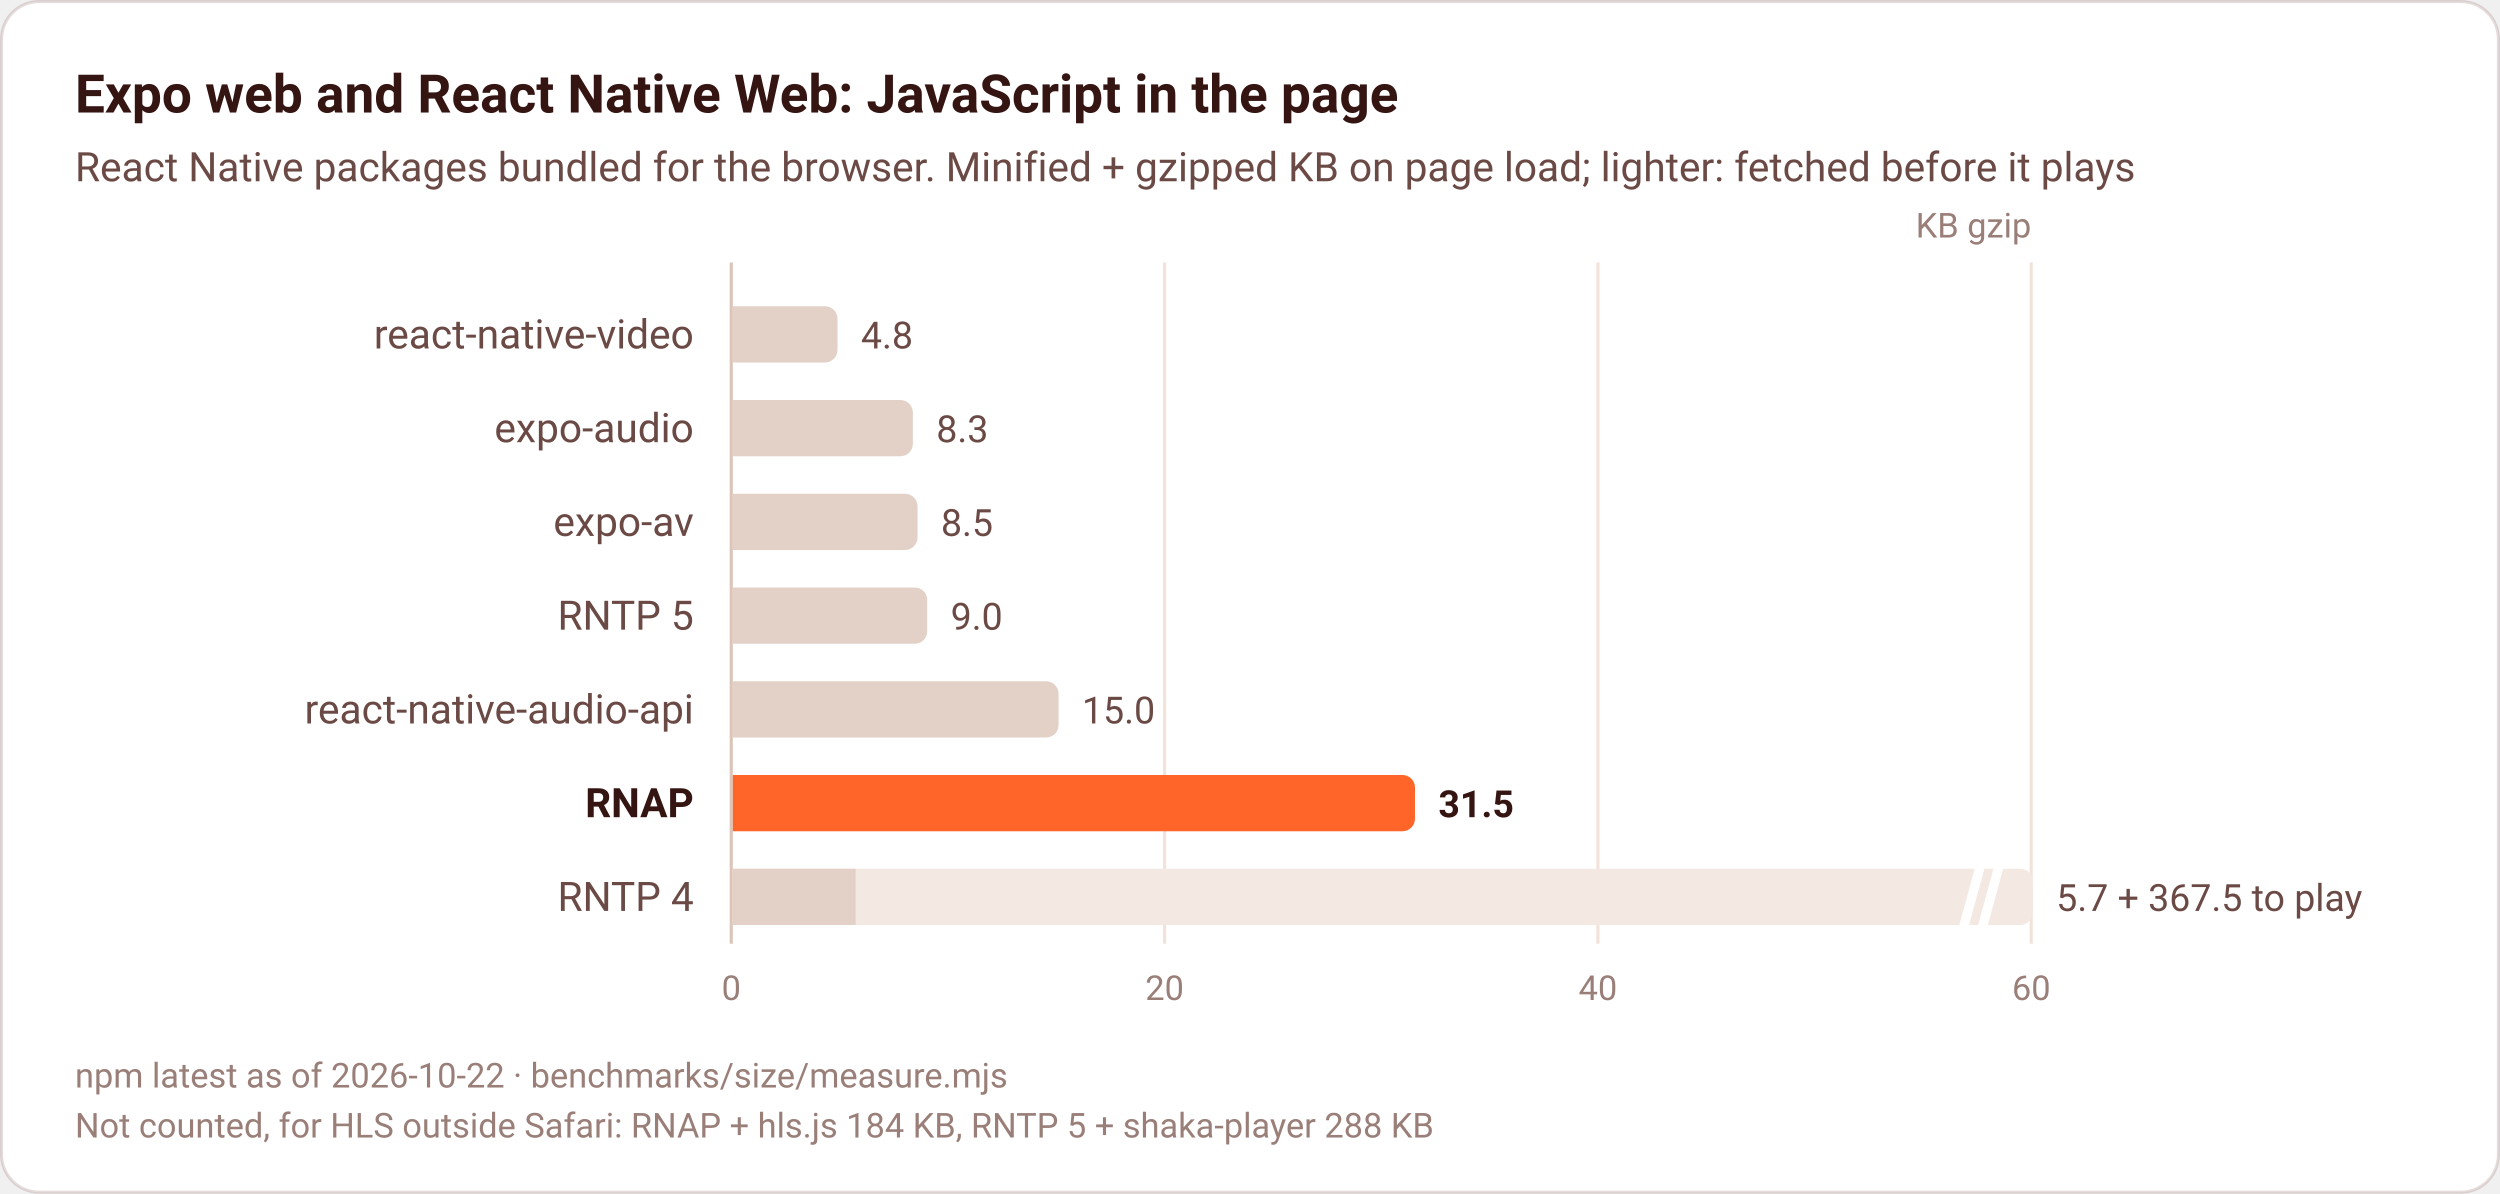
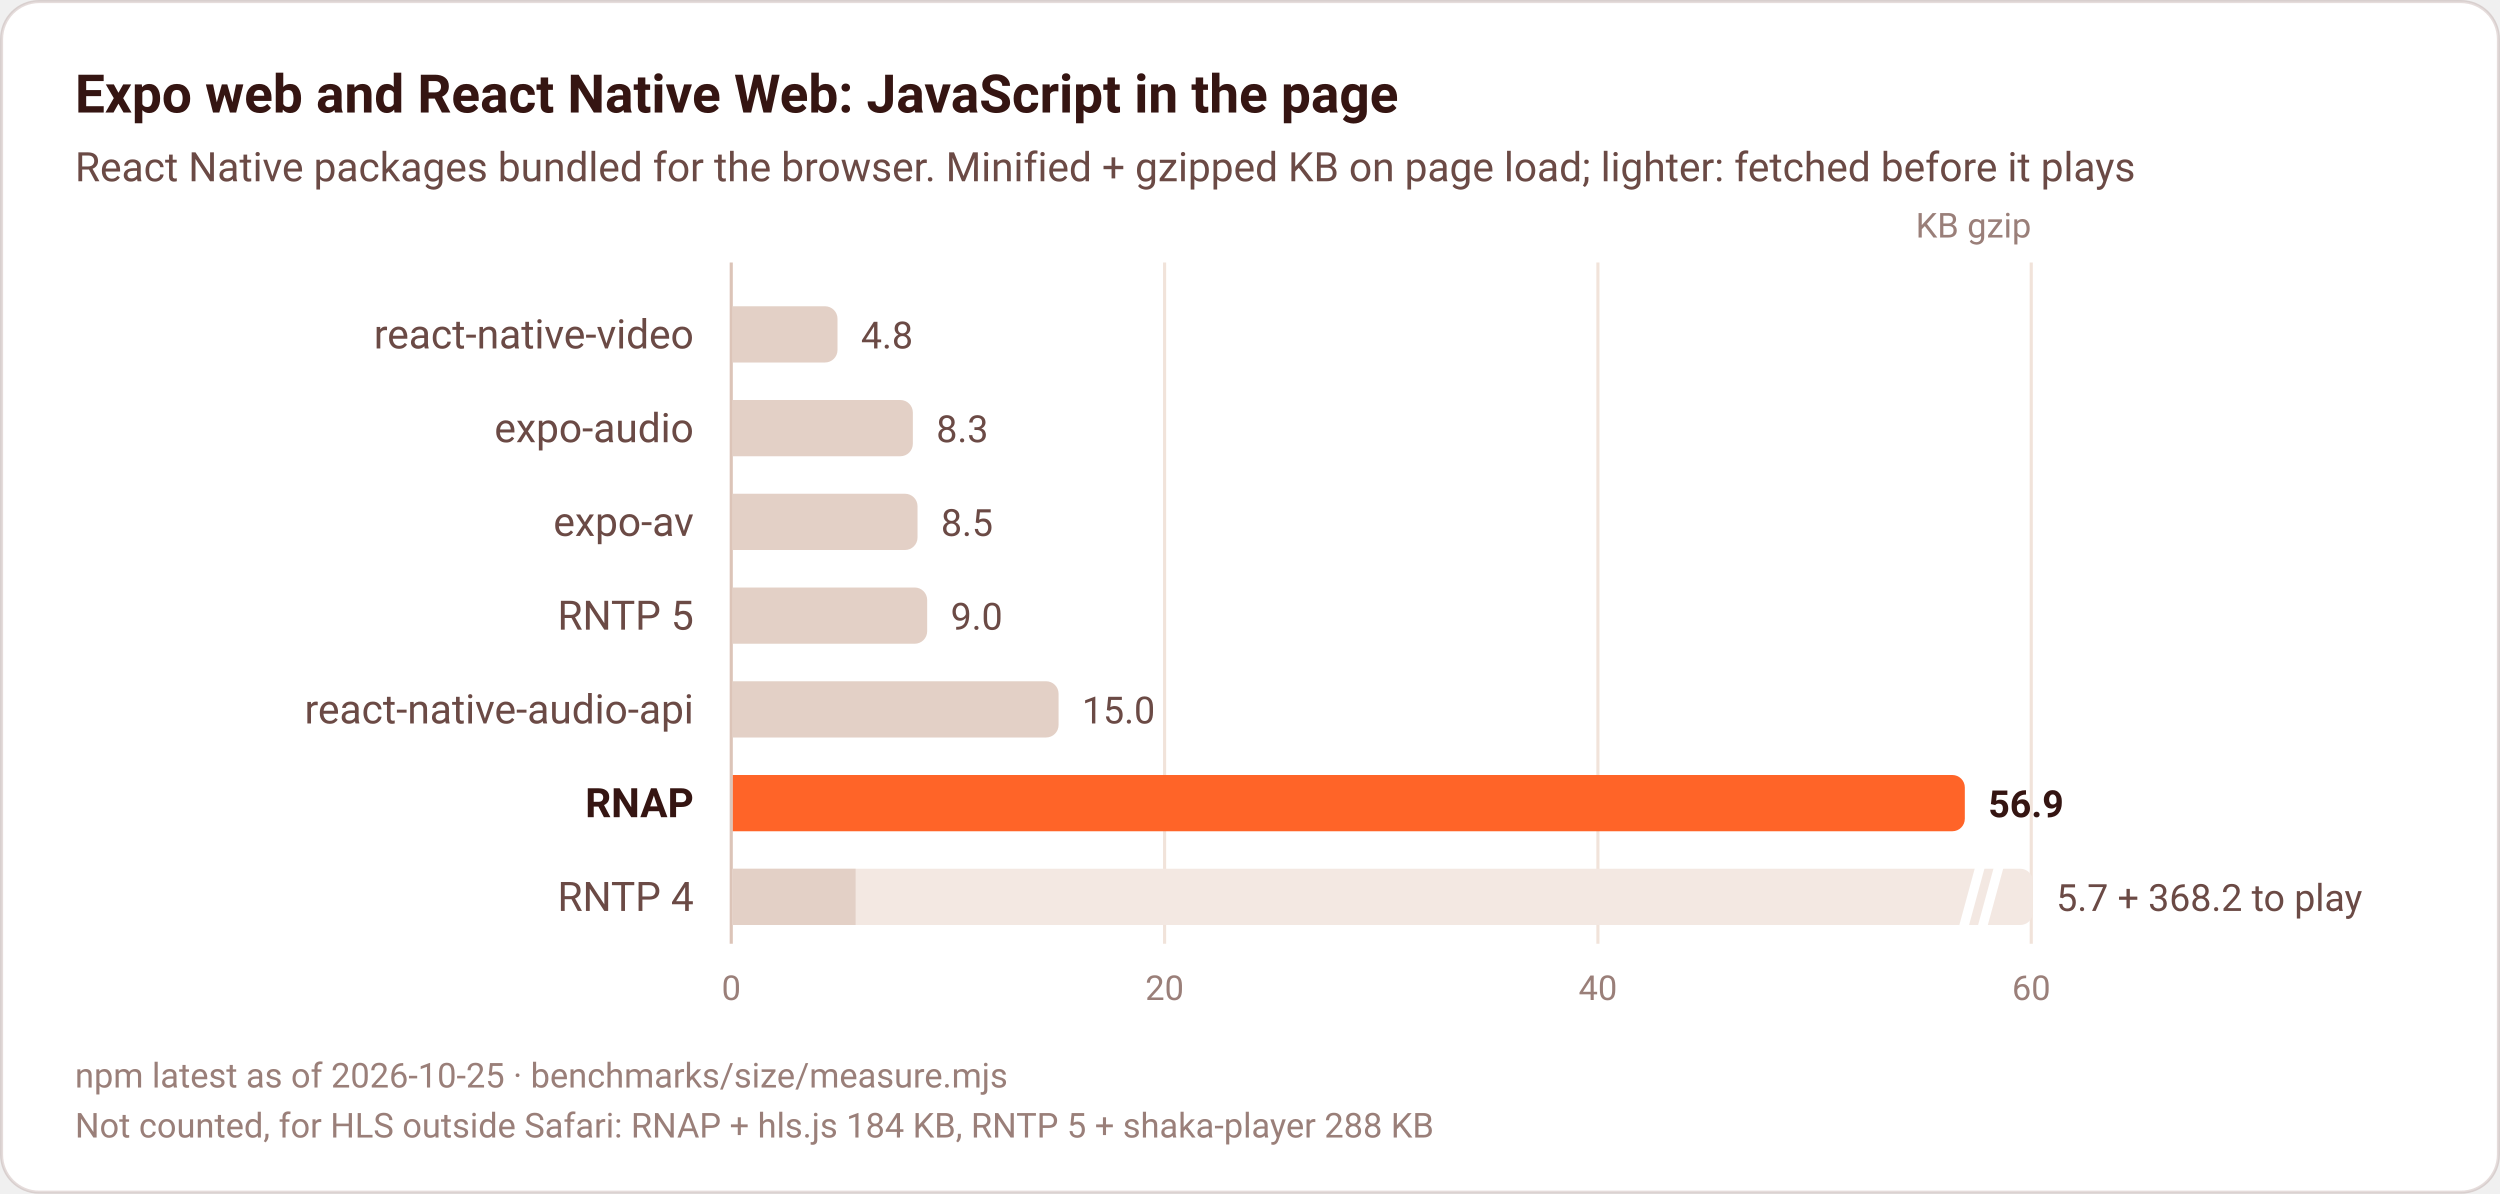
<svg xmlns="http://www.w3.org/2000/svg" width="800" height="382" viewBox="0 0 800 382" font-family="system-ui, -apple-system, &quot;Segoe UI&quot;, Roboto, sans-serif" role="img" aria-labelledby="t d">
  <rect x="0.5" y="0.5" width="799" height="381" rx="12" fill="#ffffff" stroke="rgba(91,34,28,0.16)" />
  <text x="24" y="36" font-size="17" font-weight="600" fill="#351512">Expo web and React Native Web: JavaScript in the page</text>
  <text x="24" y="58" font-size="13" fill="#6b4a45">React Native packages bundled for the browser. Minified + gzipped KB on page load; lighter: fetched before it plays</text>
  <line x1="234" y1="84" x2="234" y2="302" stroke="#dcc4b8" stroke-width="1" />
  <text x="234" y="320" font-size="11" fill="#9a7f79" text-anchor="middle" style="font-variant-numeric:tabular-nums">0</text>
  <line x1="372.667" y1="84" x2="372.667" y2="302" stroke="#f1e3da" stroke-width="1" />
  <text x="372.667" y="320" font-size="11" fill="#9a7f79" text-anchor="middle" style="font-variant-numeric:tabular-nums">20</text>
  <line x1="511.333" y1="84" x2="511.333" y2="302" stroke="#f1e3da" stroke-width="1" />
  <text x="511.333" y="320" font-size="11" fill="#9a7f79" text-anchor="middle" style="font-variant-numeric:tabular-nums">40</text>
  <line x1="650" y1="84" x2="650" y2="302" stroke="#f1e3da" stroke-width="1" />
  <text x="650" y="320" font-size="11" fill="#9a7f79" text-anchor="middle" style="font-variant-numeric:tabular-nums">60</text>
  <text x="650" y="76" font-size="11" fill="#9a7f79" text-anchor="end">KB gzip</text>
  <text x="222" y="111.5" font-size="13" fill="#6b4a45" font-weight="400" text-anchor="end">react-native-video</text>
  <path d="M234.5,98h29.502a4,4 0 0 1 4,4v10a4,4 0 0 1 -4,4h-29.502z" fill="#e3d0c6" />
  <text x="275.502" y="111.5" font-size="12" fill="#6b4a45" font-weight="400" style="font-variant-numeric:tabular-nums">4.8</text>
  <text x="222" y="141.5" font-size="13" fill="#6b4a45" font-weight="400" text-anchor="end">expo-audio</text>
  <path d="M234.5,128h53.613a4,4 0 0 1 4,4v10a4,4 0 0 1 -4,4h-53.613z" fill="#e3d0c6" />
  <text x="299.613" y="141.5" font-size="12" fill="#6b4a45" font-weight="400" style="font-variant-numeric:tabular-nums">8.3</text>
  <text x="222" y="171.5" font-size="13" fill="#6b4a45" font-weight="400" text-anchor="end">expo-av</text>
  <path d="M234.5,158h55.109a4,4 0 0 1 4,4v10a4,4 0 0 1 -4,4h-55.109z" fill="#e3d0c6" />
  <text x="301.109" y="171.5" font-size="12" fill="#6b4a45" font-weight="400" style="font-variant-numeric:tabular-nums">8.5</text>
  <text x="222" y="201.5" font-size="13" fill="#6b4a45" font-weight="400" text-anchor="end">RNTP 5</text>
-   <path d="M234.5,188h58.204a4,4 0 0 1 4,4v10a4,4 0 0 1 -4,4h-58.204z" fill="#e3d0c6" />
-   <text x="304.204" y="201.5" font-size="12" fill="#6b4a45" font-weight="400" style="font-variant-numeric:tabular-nums">9.0</text>
+   <path d="M234.5,188h58.197a4,4 0 0 1 4,4v10a4,4 0 0 1 -4,4h-58.197z" fill="#e3d0c6" />
+   <text x="304.197" y="201.5" font-size="12" fill="#6b4a45" font-weight="400" style="font-variant-numeric:tabular-nums">9.0</text>
  <text x="222" y="231.5" font-size="13" fill="#6b4a45" font-weight="400" text-anchor="end">react-native-audio-api</text>
  <path d="M234.5,218h100.244a4,4 0 0 1 4,4v10a4,4 0 0 1 -4,4h-100.244z" fill="#e3d0c6" />
  <text x="346.244" y="231.5" font-size="12" fill="#6b4a45" font-weight="400" style="font-variant-numeric:tabular-nums">15.0</text>
  <text x="222" y="261.5" font-size="13" fill="#351512" font-weight="600" text-anchor="end">RNAP</text>
-   <path d="M234.5,248h214.292a4,4 0 0 1 4,4v10a4,4 0 0 1 -4,4h-214.292z" fill="#ff6428" />
-   <text x="460.292" y="261.5" font-size="12" fill="#351512" font-weight="600" style="font-variant-numeric:tabular-nums">31.5</text>
+   <path d="M234.5,248h390.245a4,4 0 0 1 4,4v10a4,4 0 0 1 -4,4h-390.245z" fill="#ff6428" />
+   <text x="636.245" y="261.5" font-size="12" fill="#351512" font-weight="600" style="font-variant-numeric:tabular-nums">56.9</text>
  <text x="222" y="291.5" font-size="13" fill="#6b4a45" font-weight="400" text-anchor="end">RNTP 4</text>
  <path d="M234.5,278h412a4,4 0 0 1 4,4v10a4,4 0 0 1 -4,4h-412z" fill="#f3e8e2" />
-   <rect x="234.5" y="278" width="39.291" height="18" fill="#e3d0c6" />
+   <rect x="234.5" y="278" width="39.298" height="18" fill="#e3d0c6" />
  <path d="M628,298l6,-22M634,298l6,-22" stroke="#ffffff" stroke-width="3" />
-   <text x="658" y="291.5" font-size="12" fill="#6b4a45" font-weight="400" style="font-variant-numeric:tabular-nums">5.7 + 367.5 to play</text>
+   <text x="658" y="291.5" font-size="12" fill="#6b4a45" font-weight="400" style="font-variant-numeric:tabular-nums">5.7 + 368.2 to play</text>
  <text x="24" y="364" font-size="11" fill="#9a7f79">Not counted, for HLS outside Safari: RNAP + hls.js 184 KB, RNTP 5 + shaka-player 288 KB</text>
-   <text x="24" y="348" font-size="11" fill="#9a7f79">npm latest as of 2026-10-22 · benchmarks/size/measure.mjs</text>
+   <text x="24" y="348" font-size="11" fill="#9a7f79">npm latest as of 2026-10-25 · benchmarks/size/measure.mjs</text>
</svg>
